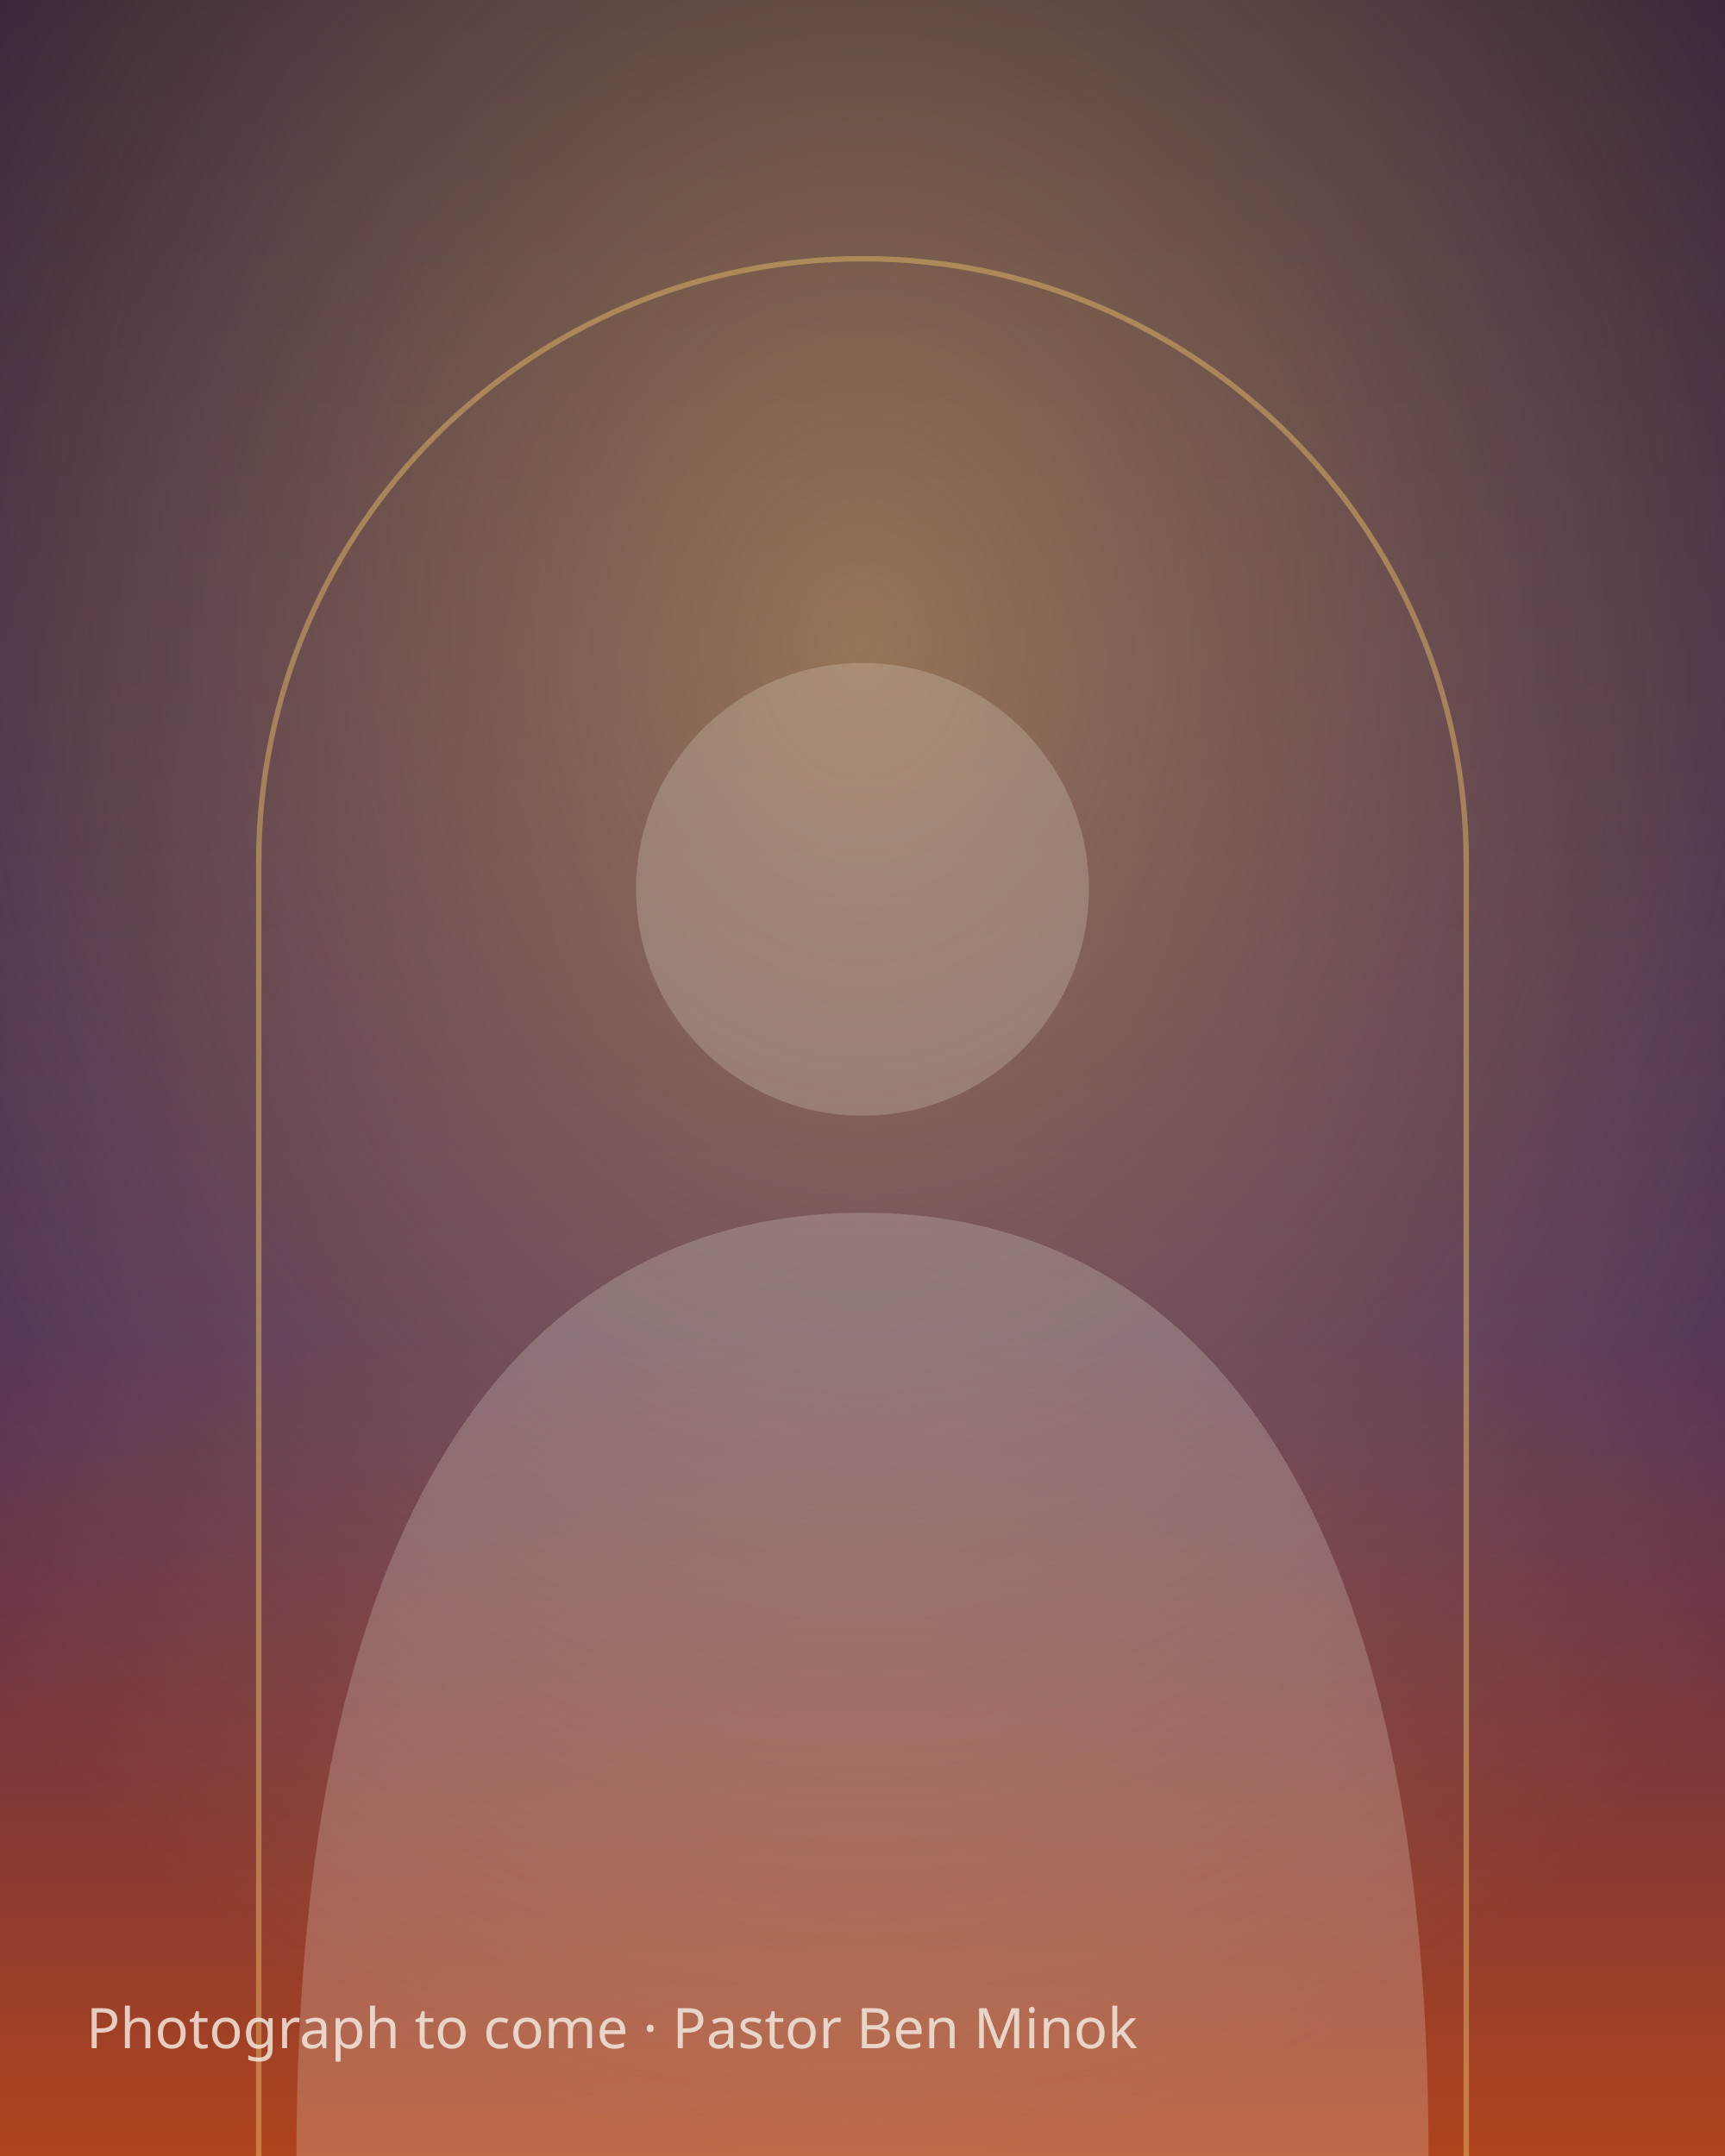
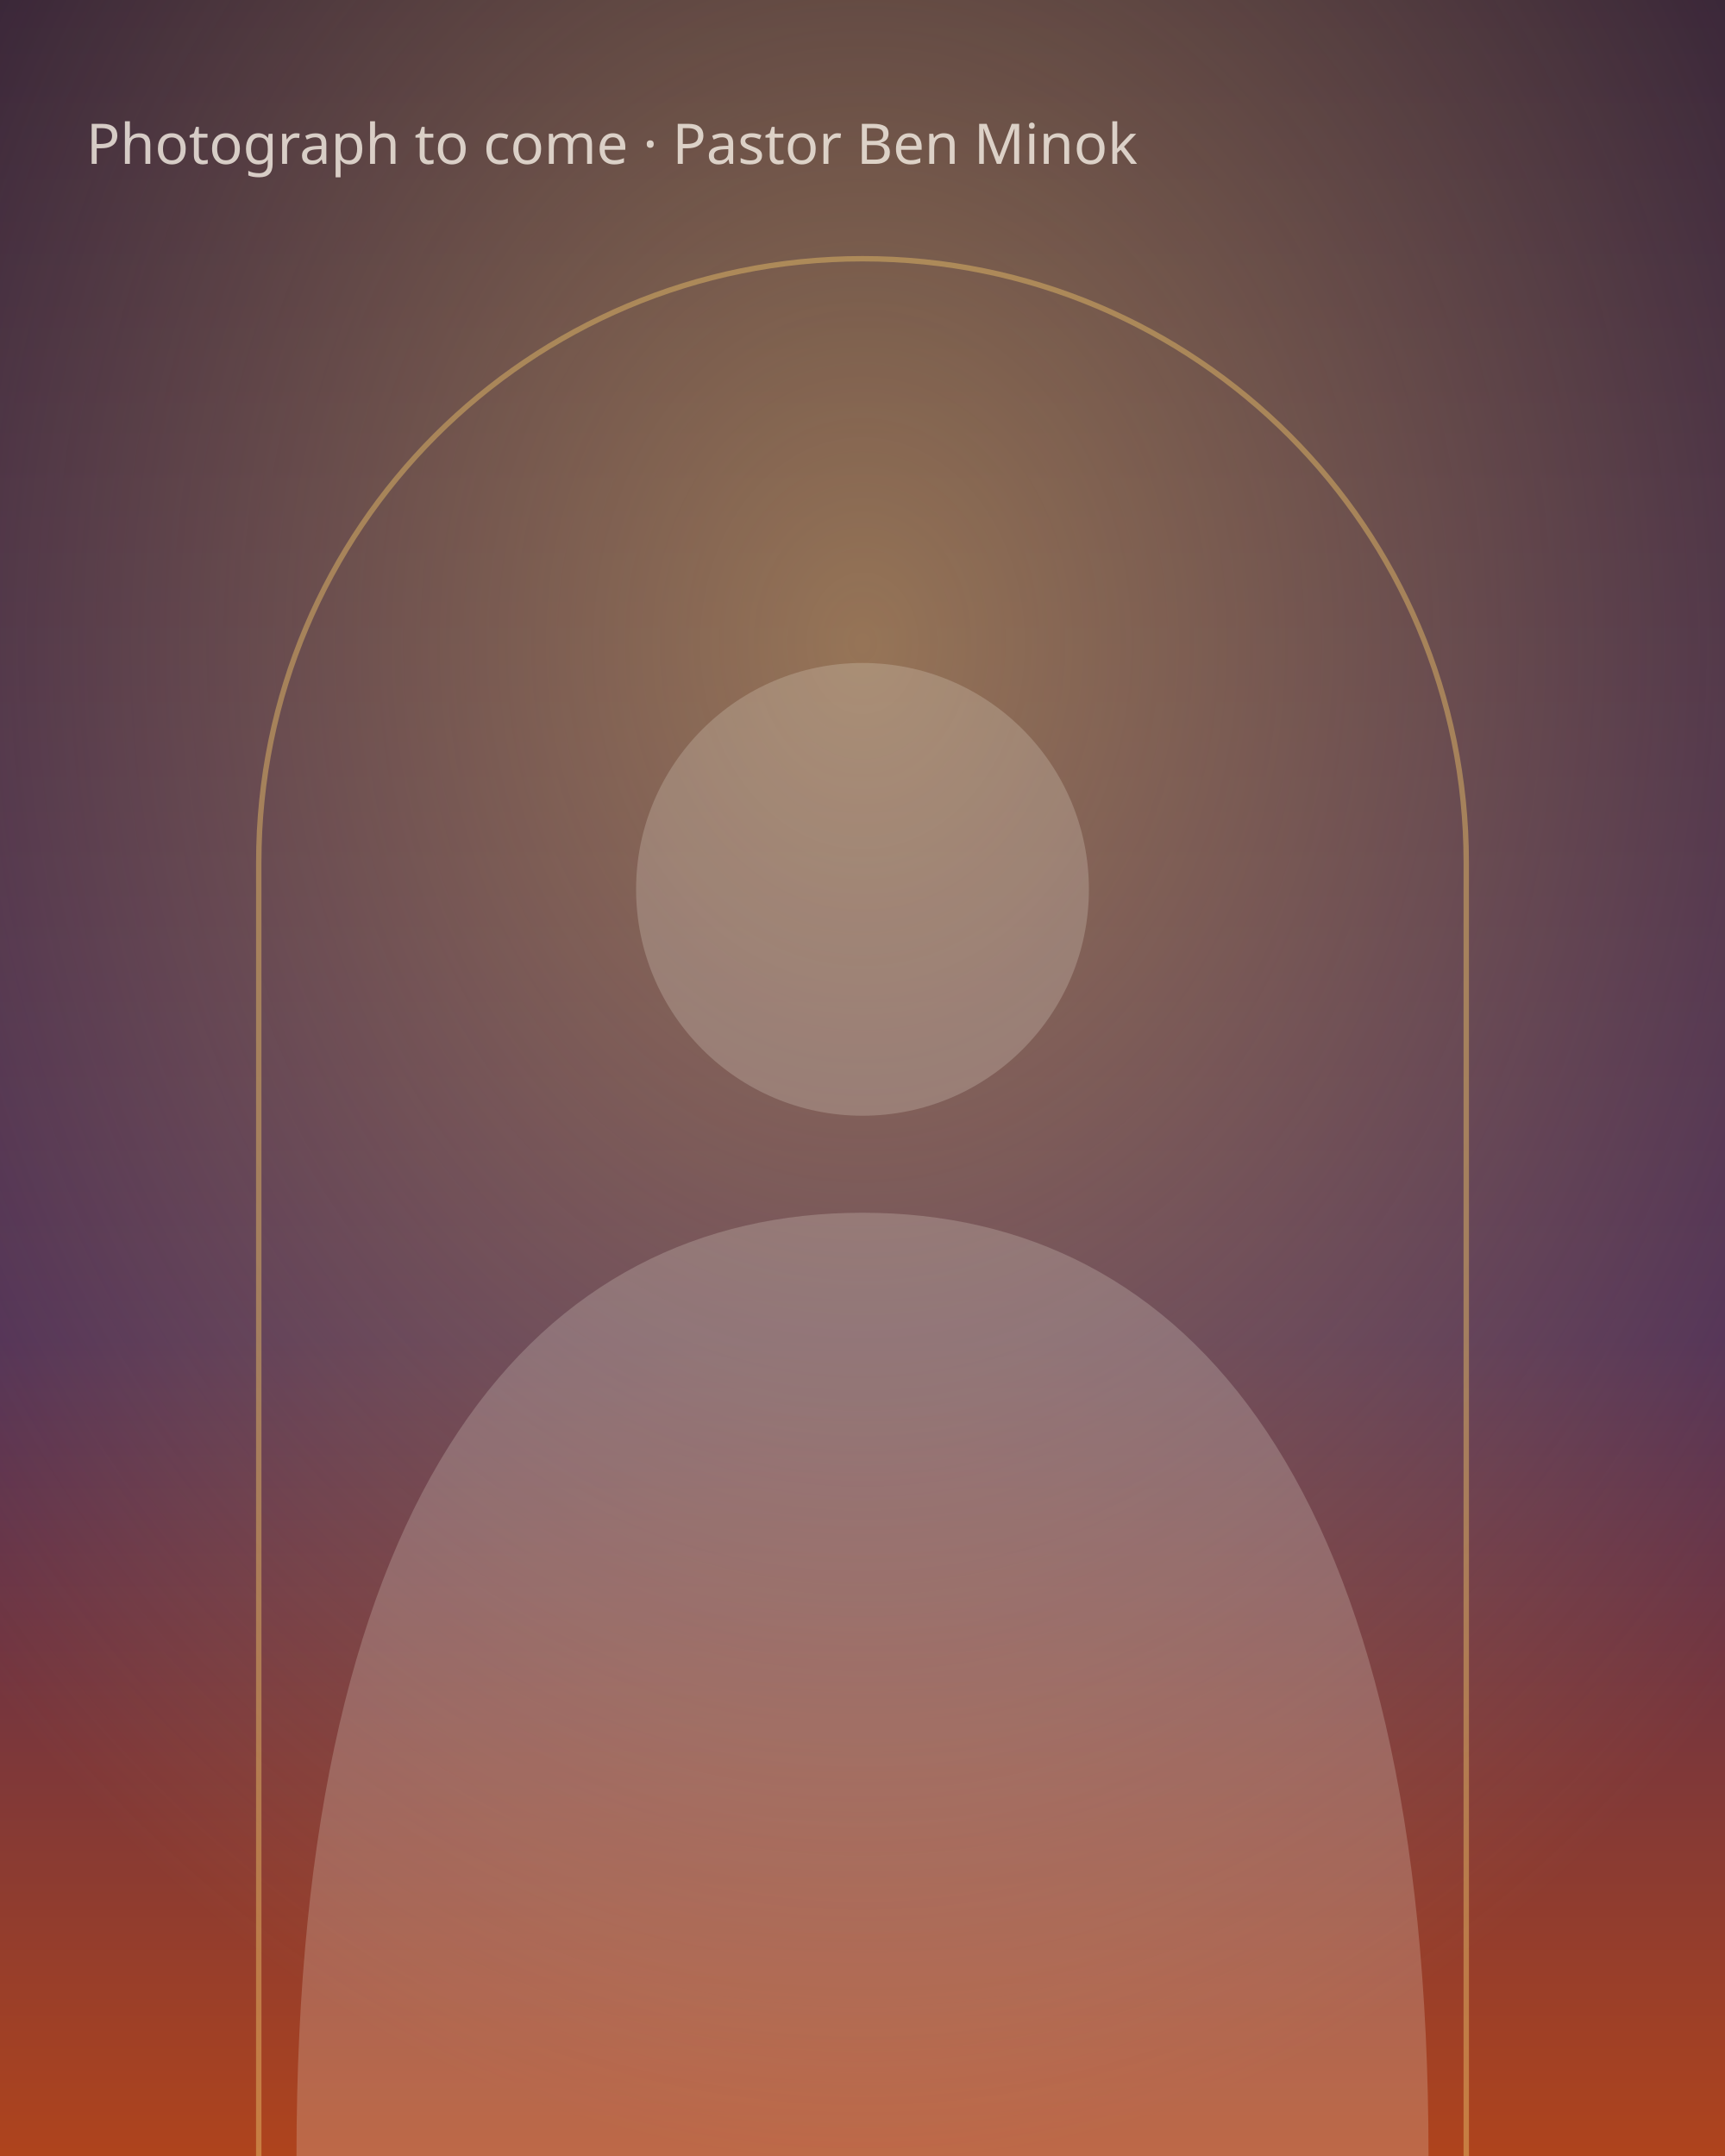
<svg xmlns="http://www.w3.org/2000/svg" viewBox="0 0 800 1000" width="800" height="1000">
  <defs>
    <linearGradient id="g" x1="0" y1="0" x2="0" y2="1">
      <stop offset="0" stop-color="#2a1934" />
      <stop offset=".62" stop-color="#4a2b57" />
      <stop offset="1" stop-color="#b0441c" />
    </linearGradient>
    <radialGradient id="l" cx="0.5" cy="0.3" r=".7">
      <stop offset="0" stop-color="#e2b866" stop-opacity=".55" />
      <stop offset="1" stop-color="#e2b866" stop-opacity="0" />
    </radialGradient>
  </defs>
  <rect width="800" height="1000" fill="url(#g)" />
  <rect width="800" height="1000" fill="url(#l)" />
  <path d="M120.0 1000 V400.0 A280.0 280.0 0 0 1 680.0 400.0 V1000" fill="none" stroke="#e2b866" stroke-width="2.5" stroke-opacity="0.5" />
  <g fill="#f4ece2" fill-opacity="0.22">
    <circle cx="400" cy="412.5" r="105.0" />
    <path d="M137.5 1000 C137.5 687.5 250.0 562.5 400 562.5 C550.0 562.5 662.5 687.5 662.5 1000 Z" />
  </g>
-   <text x="40" y="950" font-family="system-ui, sans-serif" font-size="26" fill="#f4ece2" fill-opacity=".82">Photograph to come · Pastor Ben Minok</text>
+   <text x="40" y="76" font-family="system-ui, sans-serif" font-size="26" fill="#f4ece2" fill-opacity=".82">Photograph to come · Pastor Ben Minok</text>
</svg>
